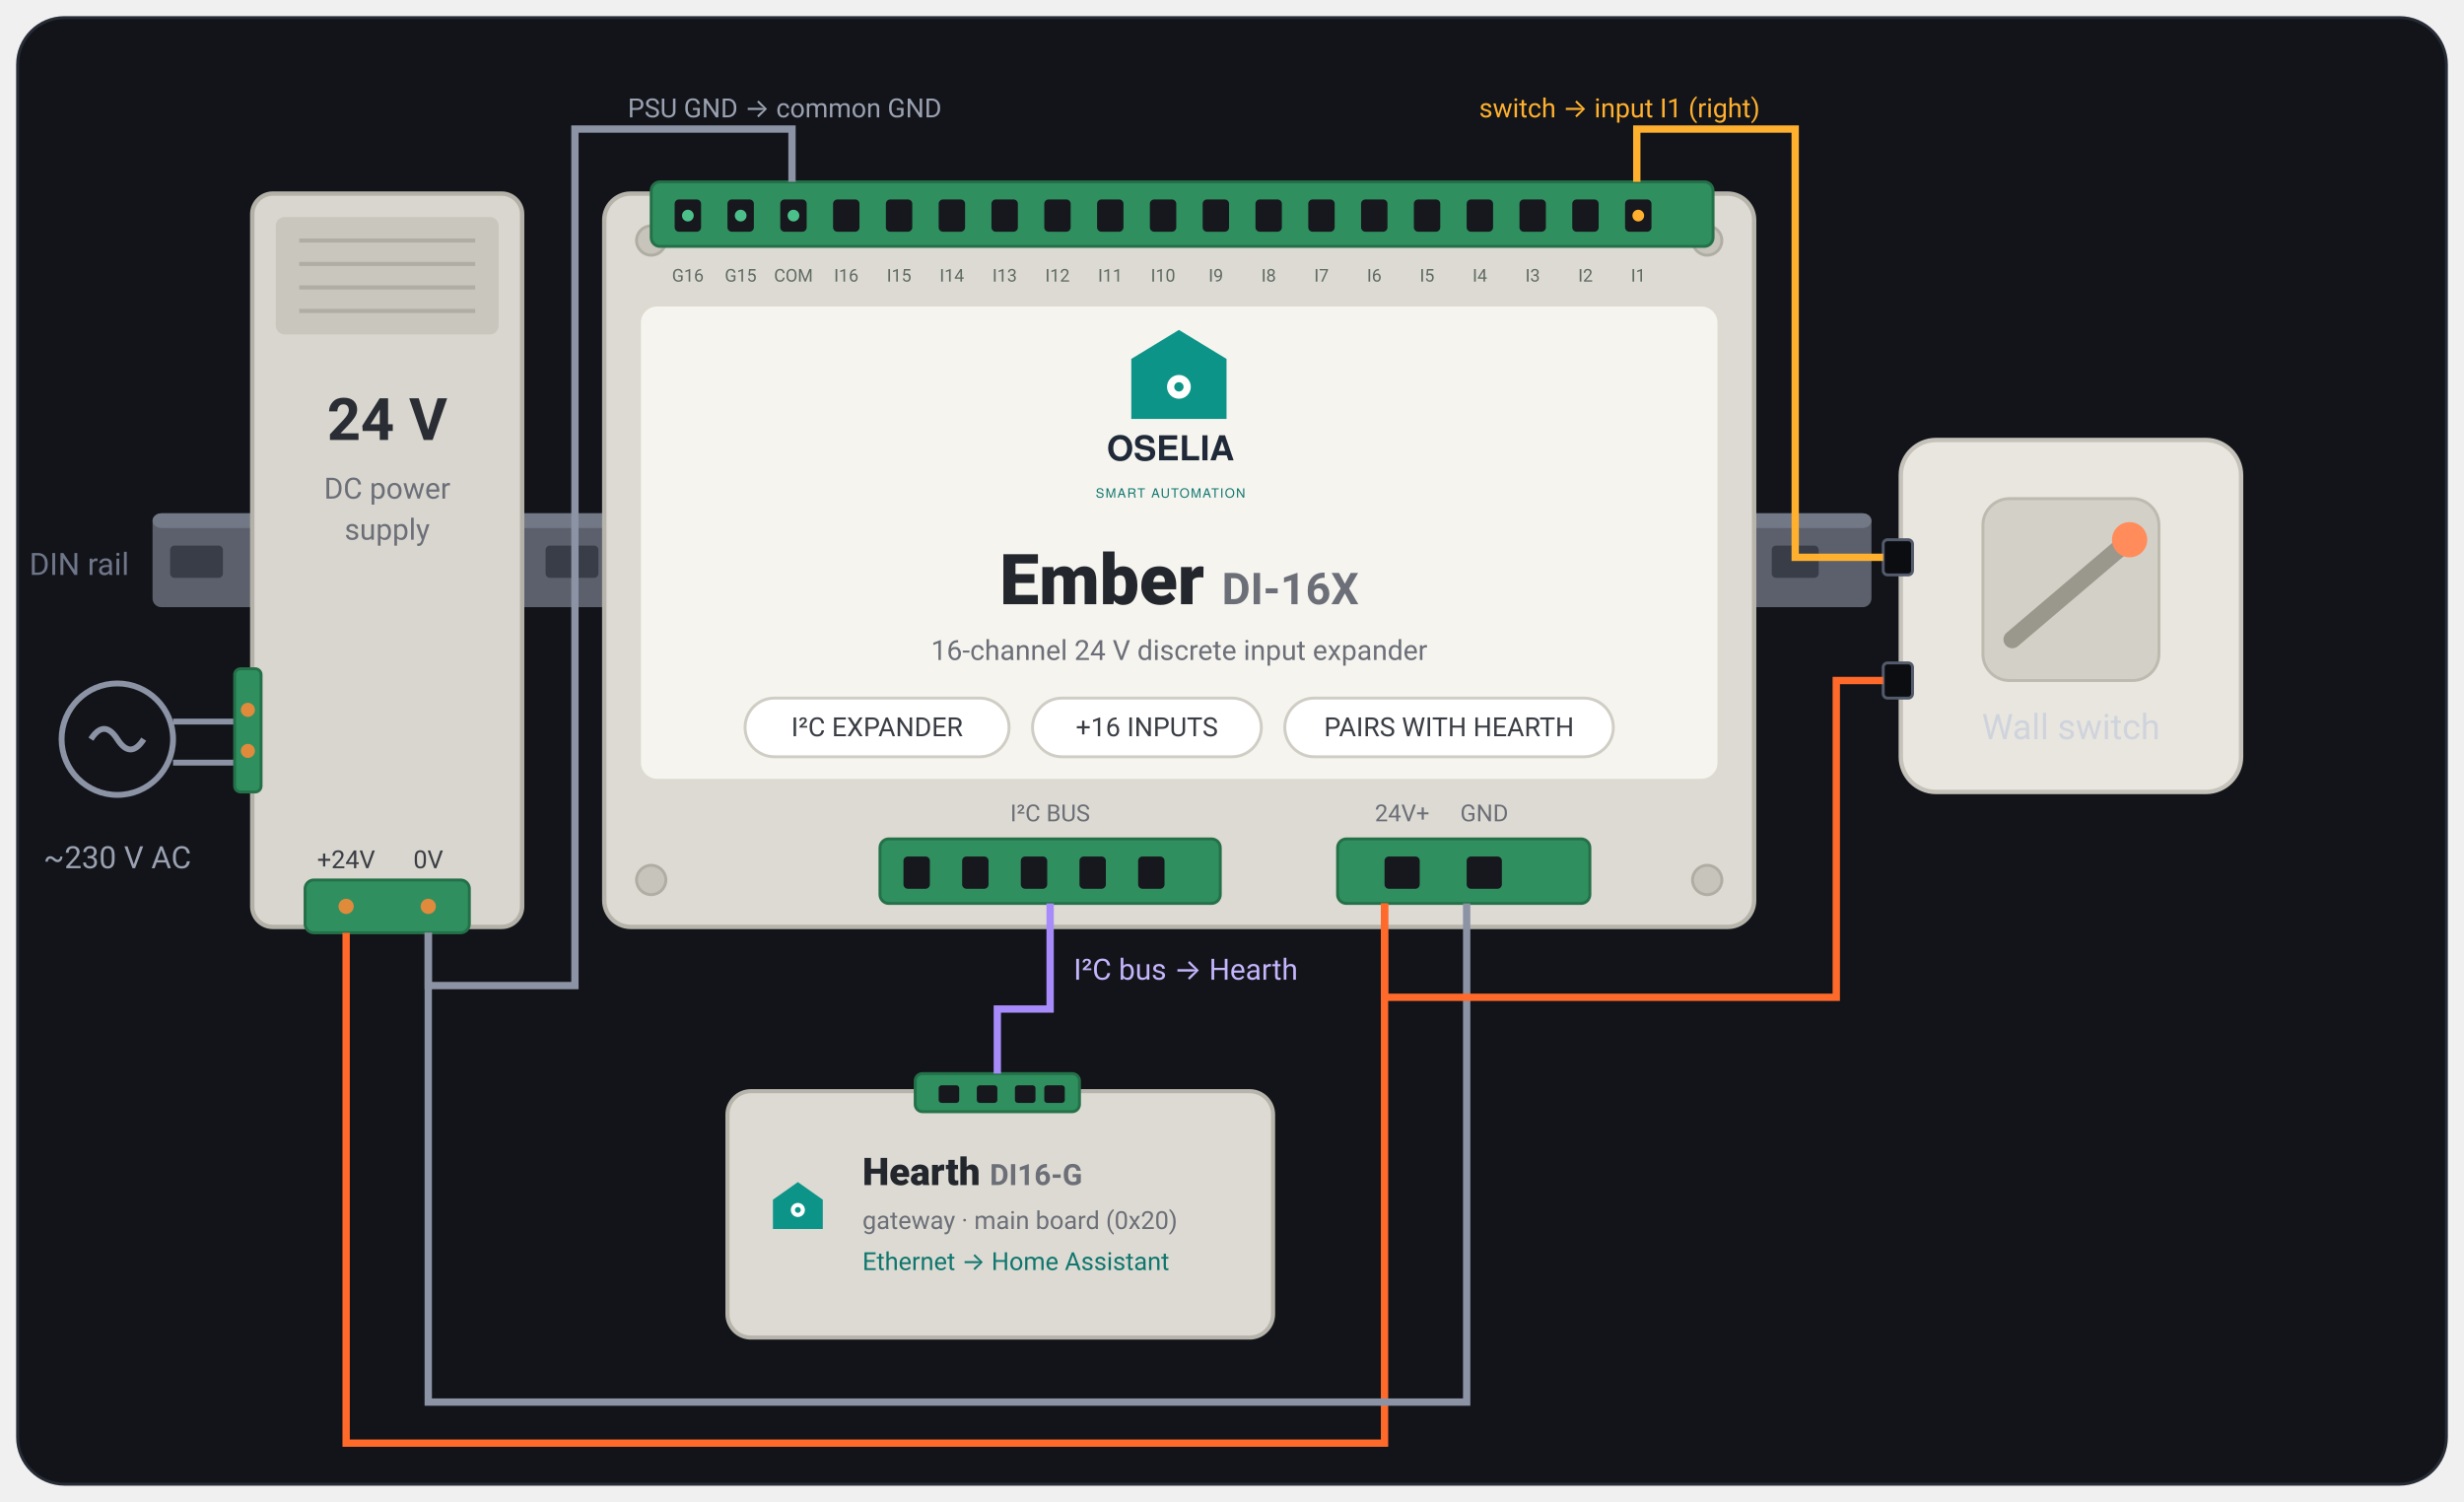
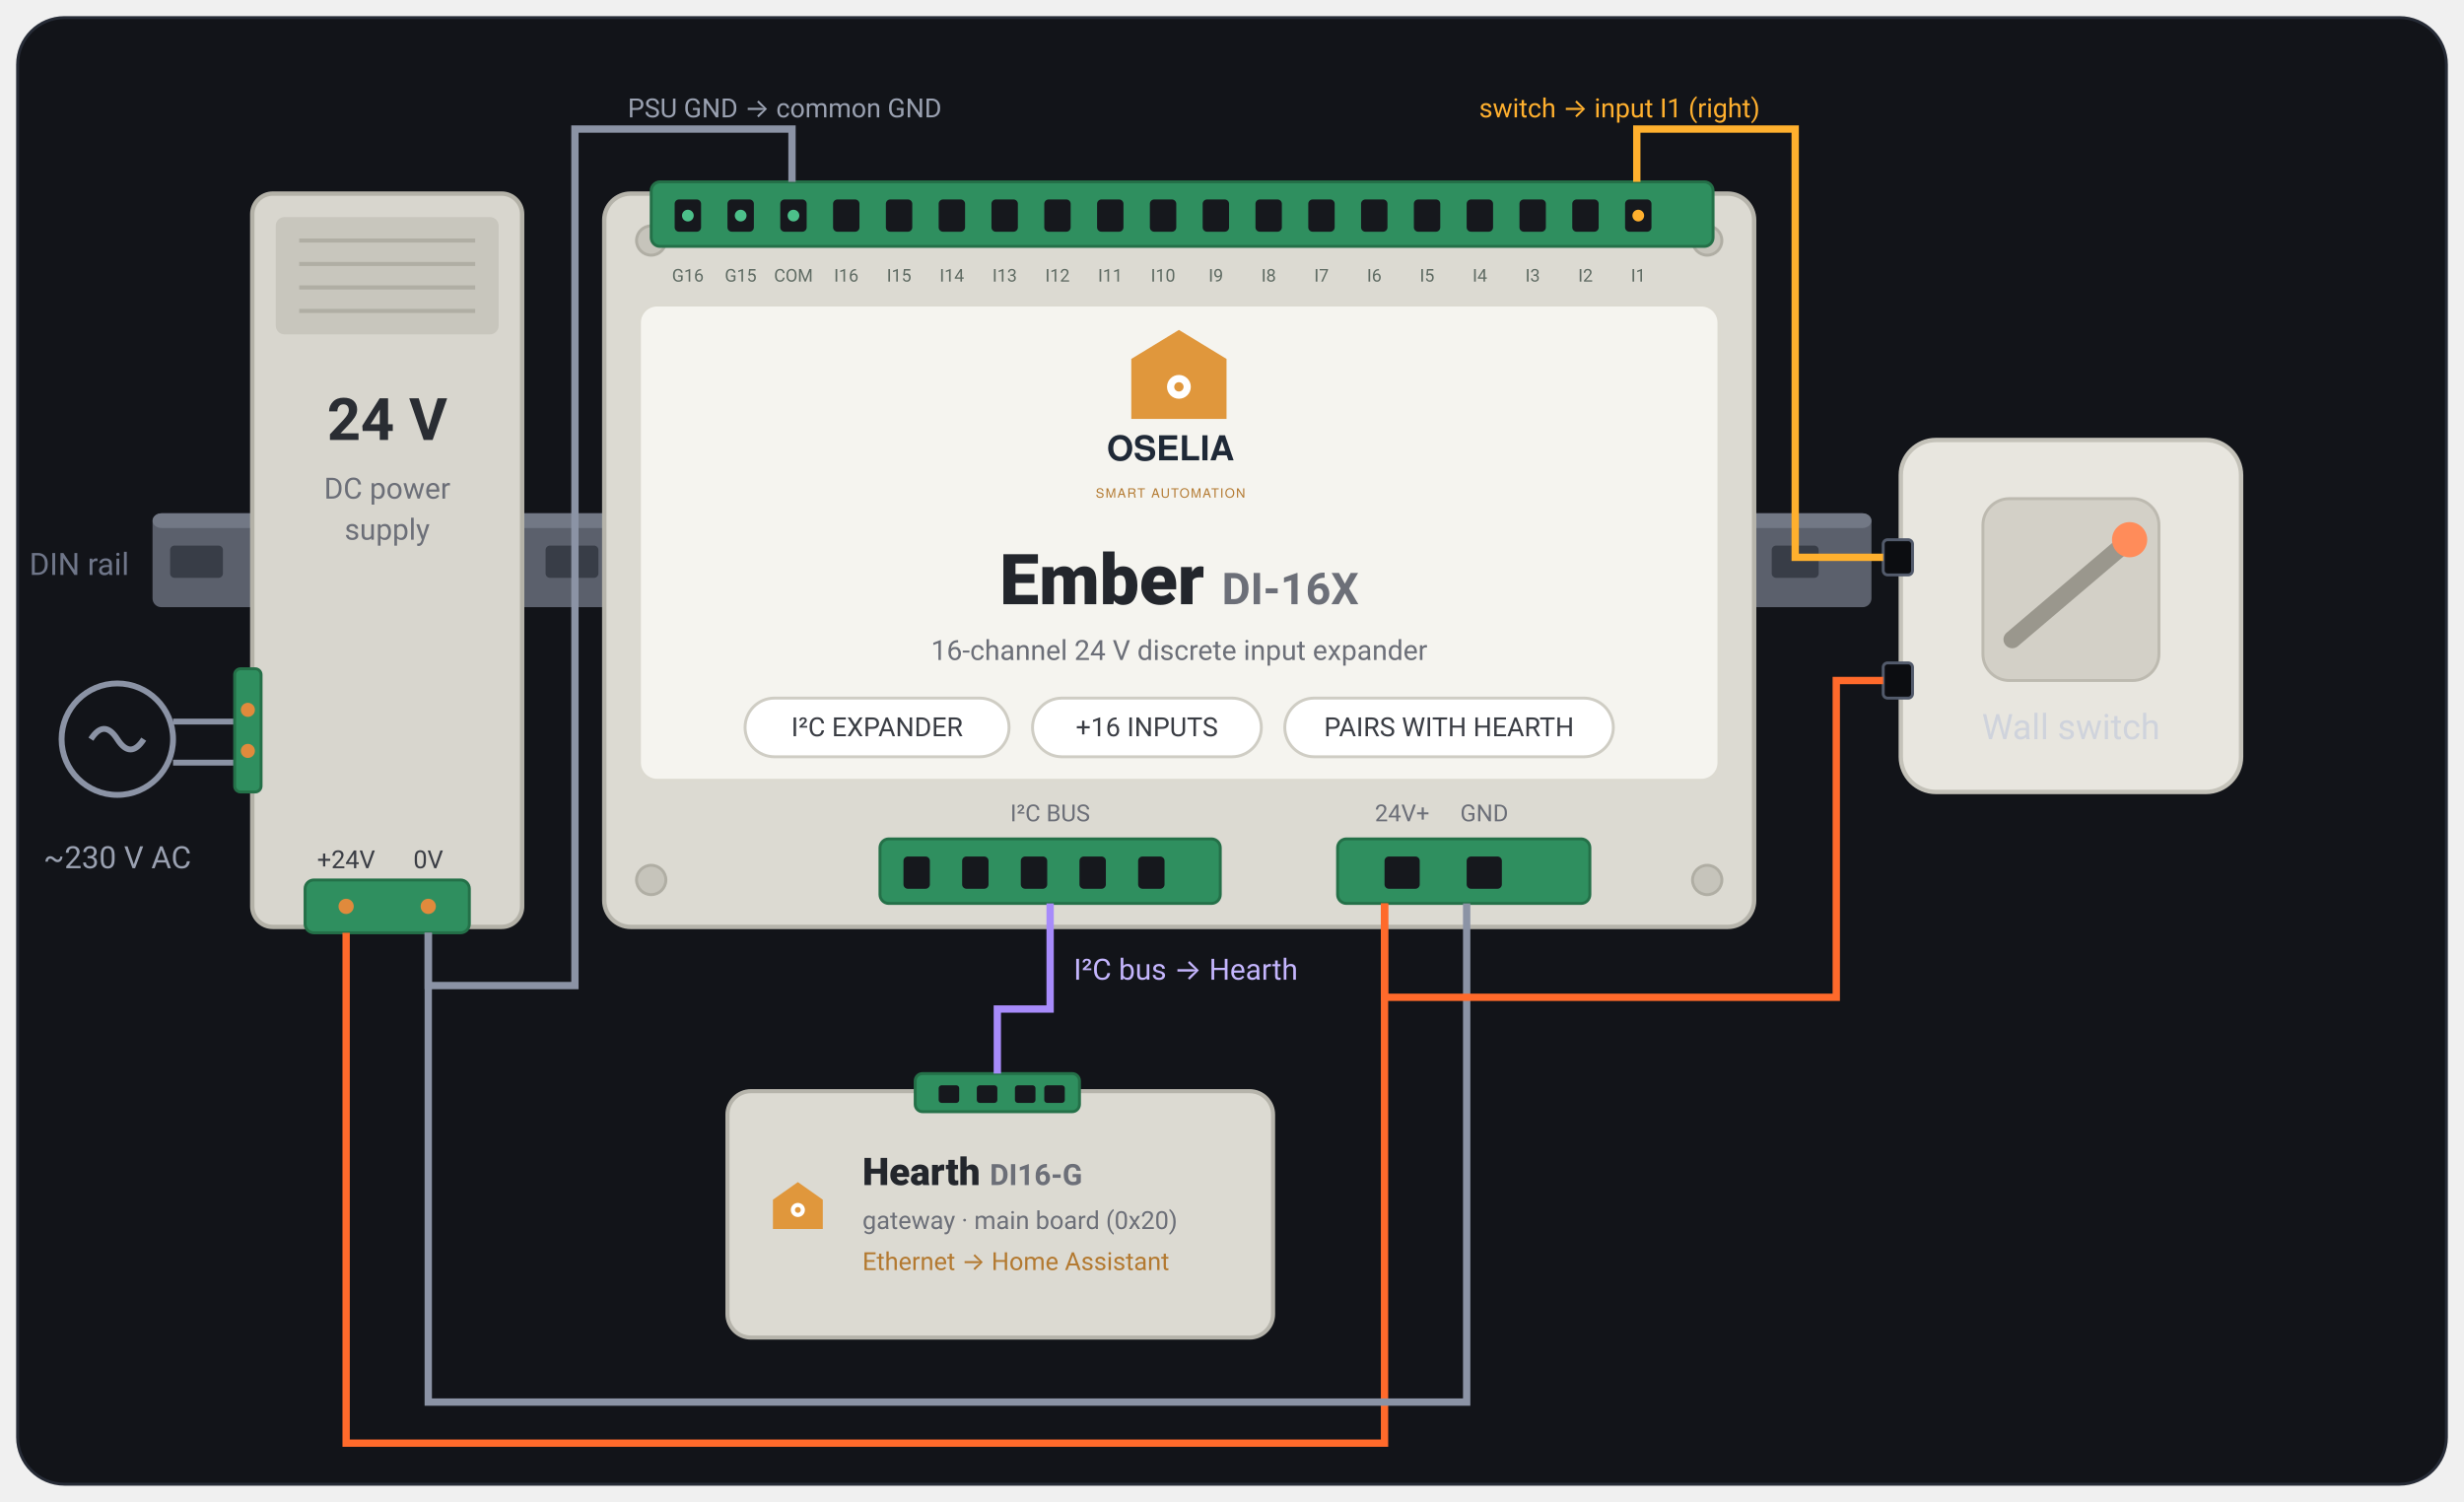
<svg xmlns="http://www.w3.org/2000/svg" viewBox="0 0 840 512" role="img" aria-label="A 24 V power supply, an OSELIA Ember DI-16X input expander and a wall switch on a DIN rail, its I²C bus linked to a Hearth gateway" font-family="ui-sans-serif, system-ui, -apple-system, Segoe UI, Roboto, sans-serif">
  <rect x="6" y="6" width="828" height="500" rx="16" fill="#121419" stroke="#262b36" />
  <g>
    <rect x="52" y="175" width="586" height="32" rx="3" fill="#5b606c" />
    <rect x="52" y="175" width="586" height="5" rx="3" fill="#727885" />
    <g fill="#383d47">
      <rect x="58" y="186" width="18" height="11" rx="1.5" />
      <rect x="186" y="186" width="18" height="11" rx="1.5" />
      <rect x="604" y="186" width="16" height="11" rx="1.5" />
    </g>
    <text x="10" y="196" font-size="10.5" fill="#6f7689">DIN rail</text>
  </g>
  <g>
    <circle cx="40" cy="252" r="19" fill="none" stroke="#8b93a5" stroke-width="2" />
    <path d="M31 252 q4.5 -7 9 0 t9 0" fill="none" stroke="#8b93a5" stroke-width="2" />
    <text x="40" y="296" font-size="10.5" fill="#9aa1b1" text-anchor="middle">~230 V AC</text>
    <path d="M59 246 H82" stroke="#8b93a5" stroke-width="2" />
    <path d="M59 260 H82" stroke="#8b93a5" stroke-width="2" />
  </g>
  <g>
    <rect x="86" y="66" width="92" height="250" rx="7" fill="#d8d6ce" stroke="#b4b2a8" stroke-width="1.5" />
    <rect x="94" y="74" width="76" height="40" rx="3" fill="#c8c6bd" />
    <g stroke="#b0aea4" stroke-width="1.4">
      <path d="M102 82 H162" />
      <path d="M102 90 H162" />
      <path d="M102 98 H162" />
      <path d="M102 106 H162" />
    </g>
    <text x="132" y="150" font-size="20" font-weight="700" fill="#2a2d33" text-anchor="middle">24 V</text>
    <text x="132" y="170" font-size="10" fill="#6c6f78" text-anchor="middle">DC power</text>
    <text x="132" y="184" font-size="10" fill="#6c6f78" text-anchor="middle">supply</text>
    <rect x="80" y="228" width="9" height="42" rx="2" fill="#2f8f5f" stroke="#247048" />
    <circle cx="84.5" cy="242" r="2.4" fill="#e08a3c" />
    <circle cx="84.5" cy="256" r="2.4" fill="#e08a3c" />
    <rect x="104" y="300" width="56" height="18" rx="3" fill="#2f8f5f" stroke="#247048" />
    <circle cx="118" cy="309" r="2.6" fill="#e08a3c" />
    <circle cx="146" cy="309" r="2.6" fill="#e08a3c" />
    <text x="118" y="296" font-size="8.5" fill="#3a3d44" text-anchor="middle">+24V</text>
    <text x="146" y="296" font-size="8.5" fill="#3a3d44" text-anchor="middle">0V</text>
  </g>
  <g>
    <rect x="206" y="66" width="392" height="250" rx="9" fill="#dcdad2" stroke="#b6b4ab" stroke-width="1.5" />
    <g fill="#c6c4bb" stroke="#b0aea4">
      <circle cx="222" cy="82" r="5" />
      <circle cx="582" cy="82" r="5" />
      <circle cx="222" cy="300" r="5" />
      <circle cx="582" cy="300" r="5" />
    </g>
    <rect x="222" y="62" width="362" height="22" rx="3" fill="#2f8f5f" stroke="#247048" />
    <g fill="#16181d">
      <rect x="230" y="68" width="9" height="11" rx="1.5" />
      <rect x="248" y="68" width="9" height="11" rx="1.5" />
      <rect x="266" y="68" width="9" height="11" rx="1.5" />
      <rect x="284" y="68" width="9" height="11" rx="1.5" />
      <rect x="302" y="68" width="9" height="11" rx="1.5" />
      <rect x="320" y="68" width="9" height="11" rx="1.5" />
      <rect x="338" y="68" width="9" height="11" rx="1.5" />
      <rect x="356" y="68" width="9" height="11" rx="1.5" />
      <rect x="374" y="68" width="9" height="11" rx="1.5" />
      <rect x="392" y="68" width="9" height="11" rx="1.5" />
      <rect x="410" y="68" width="9" height="11" rx="1.5" />
      <rect x="428" y="68" width="9" height="11" rx="1.5" />
      <rect x="446" y="68" width="9" height="11" rx="1.5" />
      <rect x="464" y="68" width="9" height="11" rx="1.5" />
      <rect x="482" y="68" width="9" height="11" rx="1.5" />
      <rect x="500" y="68" width="9" height="11" rx="1.5" />
      <rect x="518" y="68" width="9" height="11" rx="1.5" />
      <rect x="536" y="68" width="9" height="11" rx="1.5" />
      <rect x="554" y="68" width="9" height="11" rx="1.5" />
    </g>
    <g fill="#4cc08a">
      <circle cx="234.5" cy="73.5" r="2" />
      <circle cx="252.5" cy="73.5" r="2" />
      <circle cx="270.5" cy="73.5" r="2" />
    </g>
    <circle cx="558.5" cy="73.5" r="2" fill="#ffb02e" />
    <g font-size="6" fill="#5f6b63" text-anchor="middle">
      <text x="234.5" y="96">G16</text>
      <text x="252.5" y="96">G15</text>
      <text x="270.5" y="96">COM</text>
      <text x="288.5" y="96">I16</text>
      <text x="306.5" y="96">I15</text>
      <text x="324.5" y="96">I14</text>
      <text x="342.5" y="96">I13</text>
      <text x="360.5" y="96">I12</text>
      <text x="378.5" y="96">I11</text>
      <text x="396.5" y="96">I10</text>
      <text x="414.5" y="96">I9</text>
      <text x="432.5" y="96">I8</text>
      <text x="450.5" y="96">I7</text>
      <text x="468.5" y="96">I6</text>
      <text x="486.5" y="96">I5</text>
      <text x="504.5" y="96">I4</text>
      <text x="522.5" y="96">I3</text>
      <text x="540.5" y="96">I2</text>
      <text x="558.5" y="96">I1</text>
    </g>
    <rect x="218" y="104" width="368" height="162" rx="6" fill="#f5f4ef" stroke="#dcdad1" />
    <svg x="342" y="110" width="120" height="61" viewBox="0 53 92 49" preserveAspectRatio="xMidYMid meet">
      <g transform="matrix(1 0 0 -1 0 172.91)">
-         <path d="M32.88,93.54 L58.96,93.54 L58.96,109.98 L45.92,117.92 L32.88,109.98 Z " fill="#0d9488" />
+         <path d="M32.88,93.54 L58.96,93.54 L58.96,109.98 L45.92,117.92 L32.88,109.98 Z " fill="#e0973c" />
        <circle cx="45.92" cy="102.33" r="3.26" fill="#ffffff" />
-         <circle cx="45.92" cy="102.33" r="1.28" fill="#0d9488" />
+         <circle cx="45.92" cy="102.33" r="1.28" fill="#e0973c" />
        <text transform="translate(26.17,82.20) scale(1,-1)" font-family="Helvetica, Arial, sans-serif" font-weight="bold" font-size="9.40" fill="#1f2937">OSELIA</text>
-         <text transform="translate(23.14,72.00) scale(1,-1)" font-family="Helvetica, Arial, sans-serif" font-weight="normal" font-size="3.50" letter-spacing="0.35" fill="#0f766e">SMART AUTOMATION</text>
+         <text transform="translate(23.14,72.00) scale(1,-1)" font-family="Helvetica, Arial, sans-serif" font-weight="normal" font-size="3.50" letter-spacing="0.35" fill="#b37930">SMART AUTOMATION</text>
      </g>
    </svg>
    <text x="402" y="206" font-size="24" font-weight="800" fill="#23262c" text-anchor="middle">Ember <tspan font-size="15" font-weight="600" fill="#6c6f78">DI-16X</tspan>
    </text>
    <text x="402" y="225" font-size="9.5" fill="#6c6f78" text-anchor="middle">16-channel 24 V discrete input expander</text>
    <g font-size="9" fill="#3a3d44" text-anchor="middle">
      <rect x="254" y="238" width="90" height="20" rx="10" fill="#fff" stroke="#cfcdc4" />
      <text x="299" y="251">I²C EXPANDER</text>
      <rect x="352" y="238" width="78" height="20" rx="10" fill="#fff" stroke="#cfcdc4" />
      <text x="391" y="251">+16 INPUTS</text>
      <rect x="438" y="238" width="112" height="20" rx="10" fill="#fff" stroke="#cfcdc4" />
      <text x="494" y="251">PAIRS WITH HEARTH</text>
    </g>
    <rect x="300" y="286" width="116" height="22" rx="3" fill="#2f8f5f" stroke="#247048" />
    <g fill="#16181d">
      <rect x="308" y="292" width="9" height="11" rx="1.5" />
      <rect x="328" y="292" width="9" height="11" rx="1.5" />
      <rect x="348" y="292" width="9" height="11" rx="1.5" />
      <rect x="368" y="292" width="9" height="11" rx="1.5" />
      <rect x="388" y="292" width="9" height="11" rx="1.5" />
    </g>
    <text x="358" y="280" font-size="8" fill="#6c6f78" text-anchor="middle">I²C BUS</text>
    <rect x="456" y="286" width="86" height="22" rx="3" fill="#2f8f5f" stroke="#247048" />
    <g fill="#16181d">
      <rect x="472" y="292" width="12" height="11" rx="1.5" />
      <rect x="500" y="292" width="12" height="11" rx="1.5" />
    </g>
    <text x="478" y="280" font-size="8" fill="#6c6f78" text-anchor="middle">24V+</text>
    <text x="506" y="280" font-size="8" fill="#6c6f78" text-anchor="middle">GND</text>
  </g>
  <g>
    <rect x="648" y="150" width="116" height="120" rx="12" fill="#e8e6df" stroke="#c4c2b9" stroke-width="1.5" />
    <rect x="676" y="170" width="60" height="62" rx="9" fill="#d3d0c7" stroke="#bdbab0" />
    <path d="M686 218 L726 184" stroke="#9a978d" stroke-width="6" stroke-linecap="round" />
    <circle cx="726" cy="184" r="6" fill="#ff8c5a" />
    <text x="706" y="252" font-size="12" fill="#cfd3dc" text-anchor="middle">Wall switch</text>
    <rect x="642" y="184" width="10" height="12" rx="1.5" fill="#0c0d11" stroke="#525a6b" />
    <rect x="642" y="226" width="10" height="12" rx="1.5" fill="#0c0d11" stroke="#525a6b" />
  </g>
  <g>
    <rect x="248" y="372" width="186" height="84" rx="8" fill="#dcdad2" stroke="#b6b4ab" stroke-width="1.4" />
    <rect x="312" y="366" width="56" height="13" rx="2.5" fill="#2f8f5f" stroke="#247048" />
    <g fill="#16181d">
      <rect x="320" y="370" width="7" height="6" rx="1" />
      <rect x="333" y="370" width="7" height="6" rx="1" />
      <rect x="346" y="370" width="7" height="6" rx="1" />
      <rect x="356" y="370" width="7" height="6" rx="1" />
    </g>
    <g transform="translate(272,412)">
-       <path d="M0 -9 L8.5 -3 L8.5 7 L-8.5 7 L-8.5 -3 Z" fill="#0d9488" />
+       <path d="M0 -9 L8.5 -3 L8.5 7 L-8.5 7 L-8.5 -3 Z" fill="#e0973c" />
      <circle cx="0" cy="0.5" r="2.4" fill="#fff" />
-       <circle cx="0" cy="0.5" r="1" fill="#0d9488" />
+       <circle cx="0" cy="0.5" r="1" fill="#e0973c" />
    </g>
    <text x="294" y="404" font-size="13" font-weight="800" fill="#23262c">Hearth <tspan font-size="10" font-weight="600" fill="#6c6f78">DI16-G</tspan>
    </text>
    <text x="294" y="419" font-size="8.5" fill="#6c6f78">gateway · main board (0x20)</text>
-     <text x="294" y="433" font-size="8.5" fill="#0f766e">Ethernet → Home Assistant</text>
+     <text x="294" y="433" font-size="8.5" fill="#b37930">Ethernet → Home Assistant</text>
  </g>
  <path d="M118 318 V492 H472 V308" fill="none" stroke="#ff6a2b" stroke-width="2.5" />
  <path d="M146 318 V478 H500 V308" fill="none" stroke="#8b93a5" stroke-width="2.5" />
  <path d="M472 308 V340 H626 V232 H642" fill="none" stroke="#ff6a2b" stroke-width="2.5" />
  <path d="M642 190 H612 V44 H558 V62" fill="none" stroke="#ffb02e" stroke-width="2.5" />
  <text x="600" y="40" font-size="9" fill="#ffb02e" text-anchor="end">switch → input I1 (right)</text>
  <path d="M146 318 V336 H196 V44 H270 V62" fill="none" stroke="#8b93a5" stroke-width="2.5" />
  <text x="214" y="40" font-size="9" fill="#9aa1b1" text-anchor="start">PSU GND → common GND</text>
  <path d="M358 308 V344 H340 V366" fill="none" stroke="#a78bfa" stroke-width="2.5" />
  <text x="366" y="334" font-size="10" fill="#c4b5fd">I²C bus → Hearth</text>
</svg>
